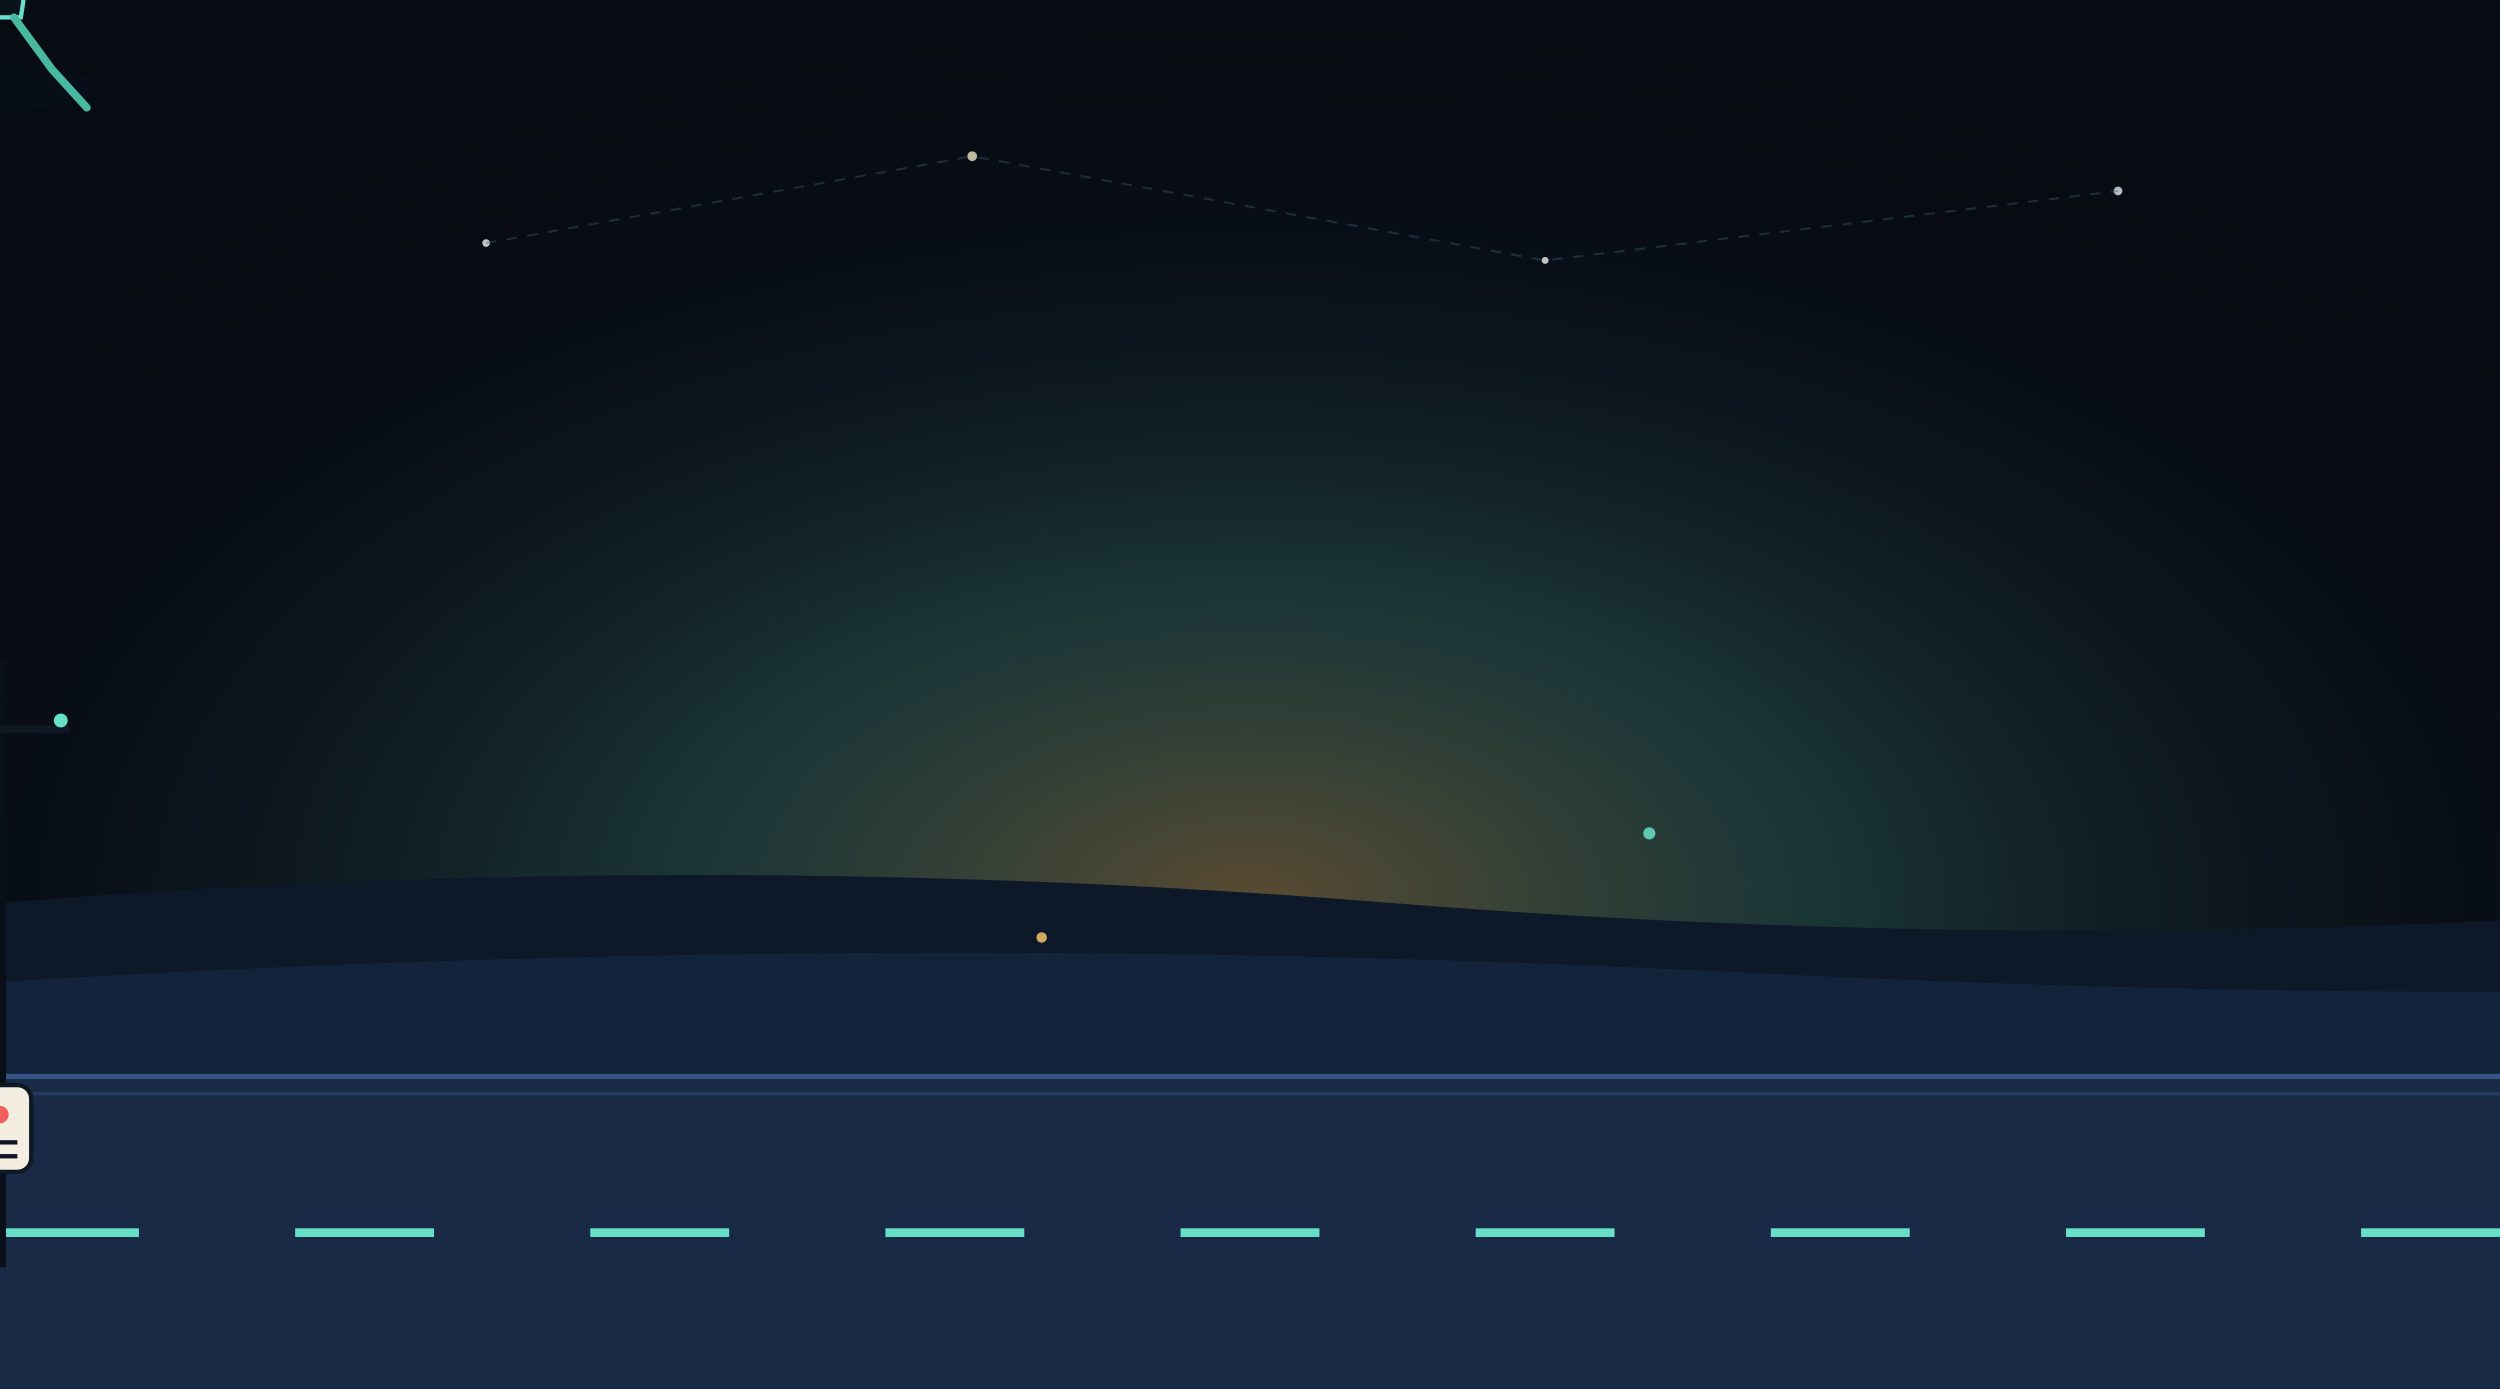
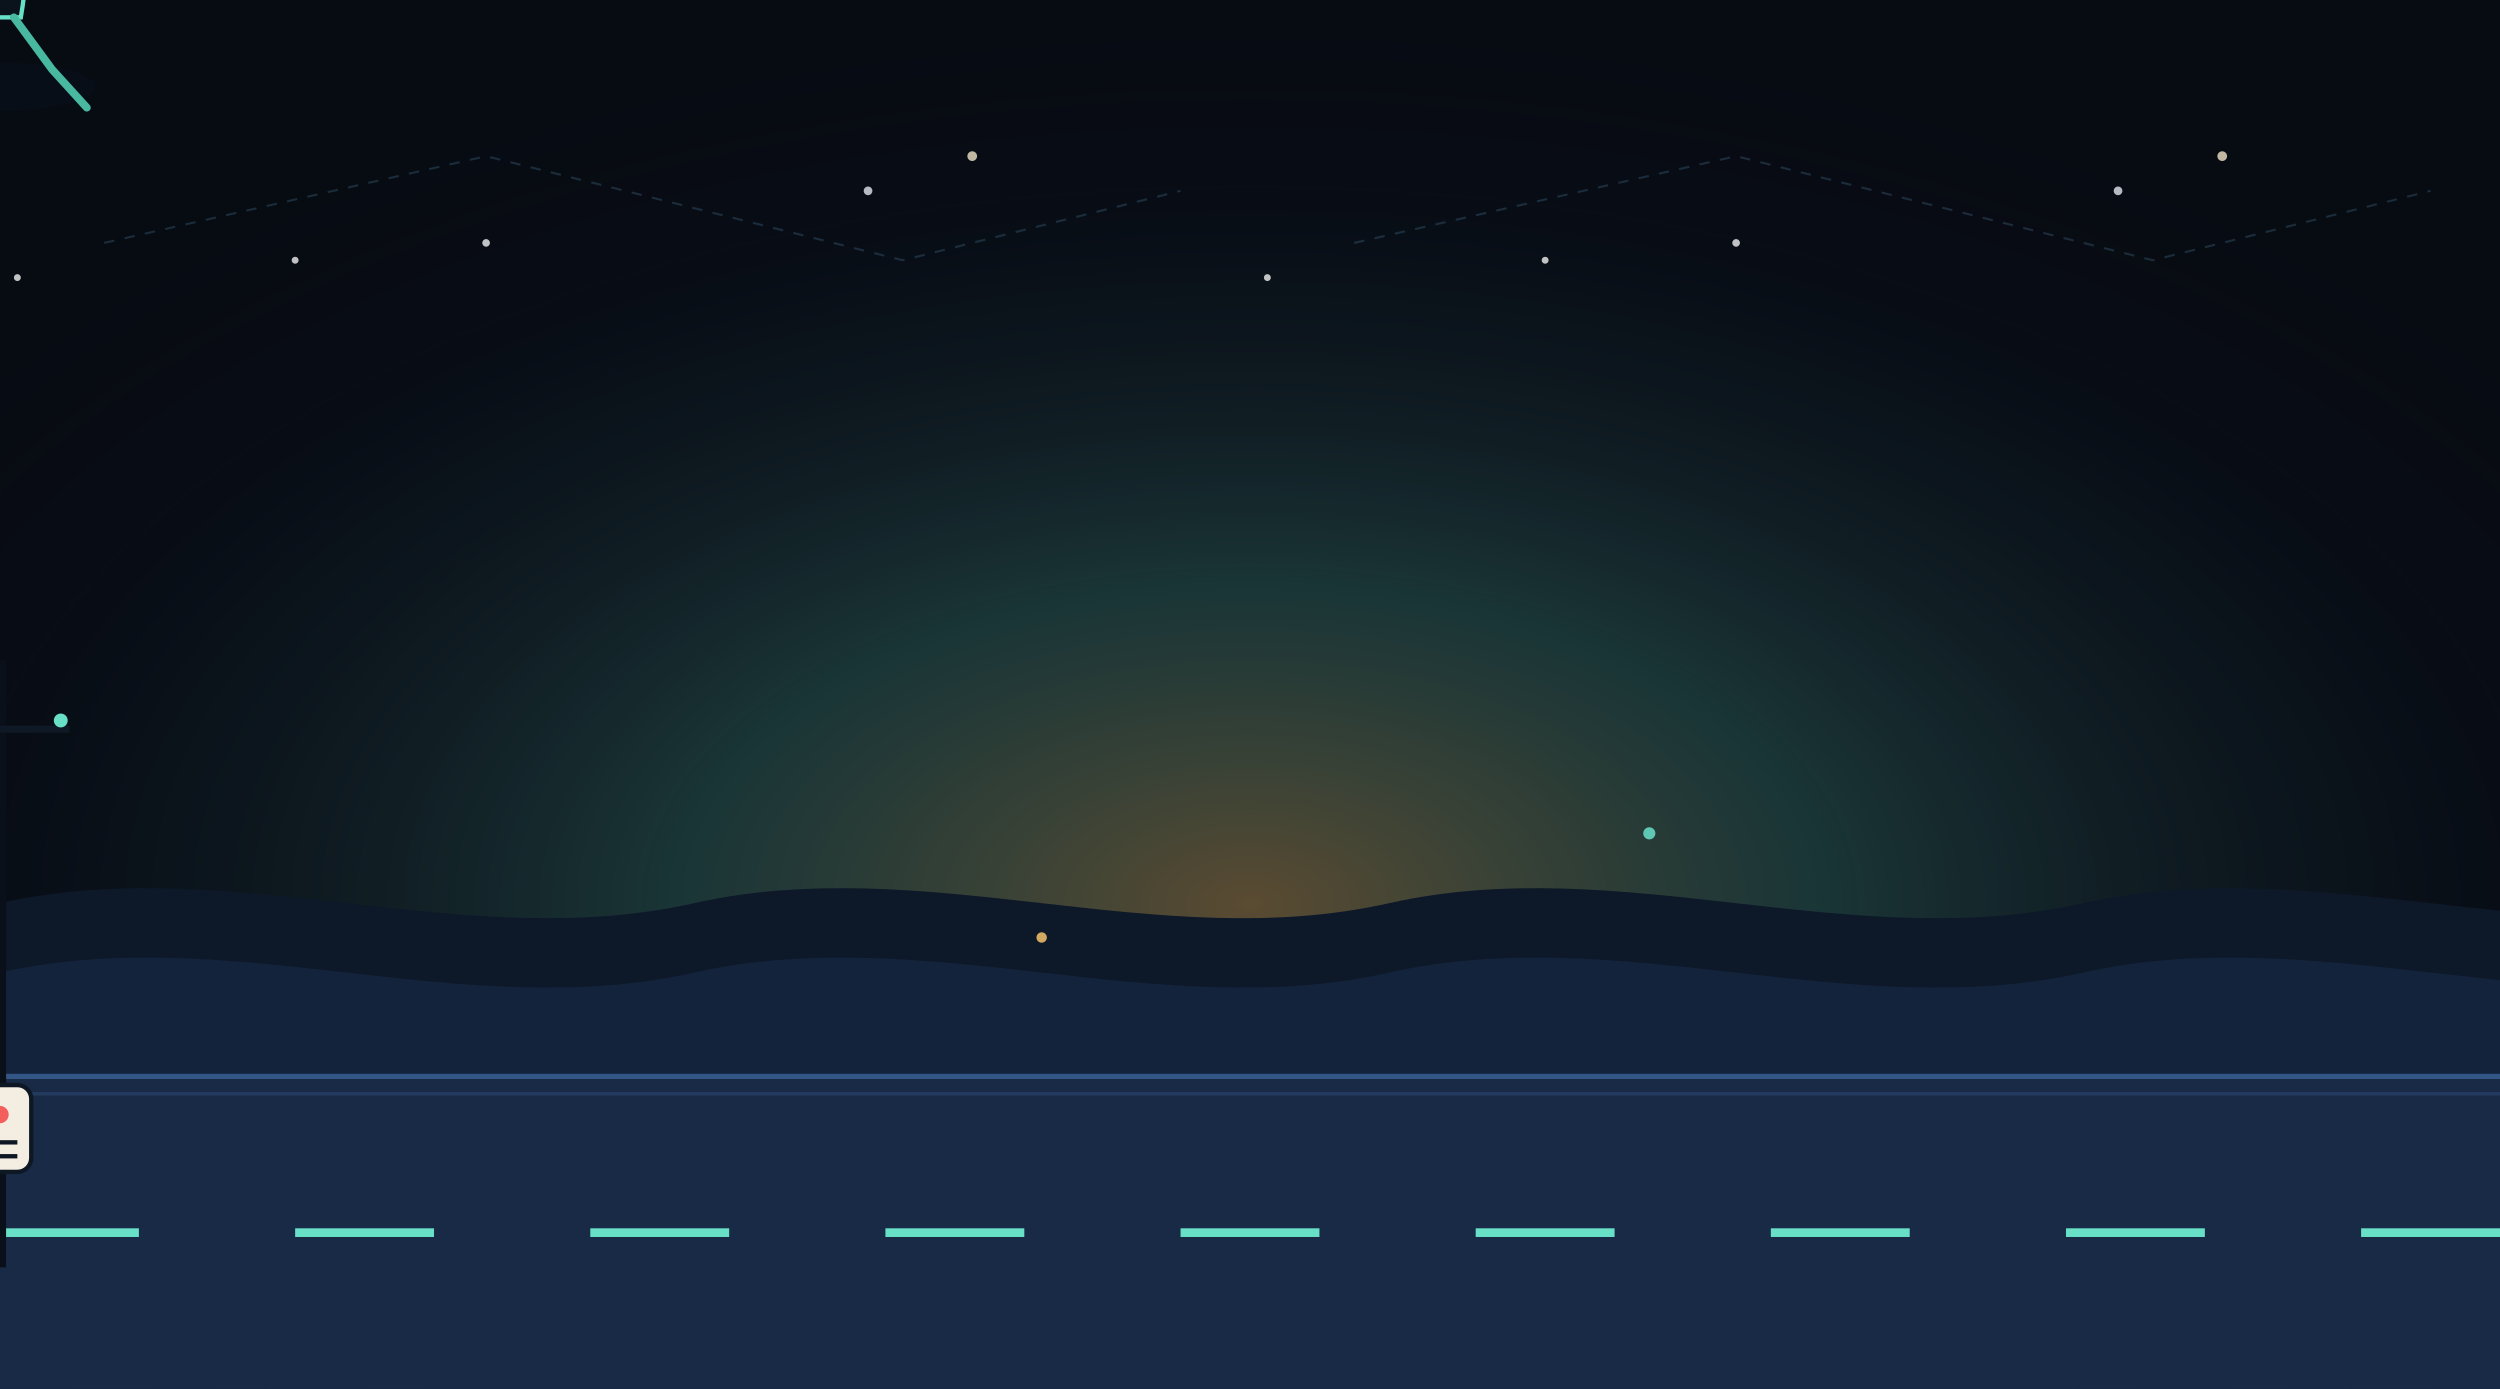
<svg xmlns="http://www.w3.org/2000/svg" viewBox="0 0 1440 800" preserveAspectRatio="xMidYMid slice">
  <defs>
    <radialGradient id="running-dawn-glow" cx="0.5" cy="0.65" r="0.65">
      <stop offset="0%" stop-color="#f5c26b" stop-opacity="0.35" />
      <stop offset="35%" stop-color="#5ec9b5" stop-opacity="0.22" />
      <stop offset="75%" stop-color="#16253d" stop-opacity="0.1" />
      <stop offset="100%" stop-color="#080c14" stop-opacity="0" />
    </radialGradient>
    <g id="road-mile-marker">
      <rect x="-18" y="-35" width="36" height="50" rx="8" fill="#f4ede1" stroke="#0e1724" stroke-width="2.5" />
      <circle cx="0" cy="-18" r="5" fill="#f25f5c" />
      <line x1="-10" y1="-2" x2="10" y2="-2" stroke="#0e1724" stroke-width="2.5" />
      <line x1="-10" y1="6" x2="10" y2="6" stroke="#0e1724" stroke-width="2.5" />
    </g>
    <g id="road-pole">
      <line x1="0" y1="0" x2="0" y2="350" stroke="#0a101a" stroke-width="7" />
      <line x1="-40" y1="40" x2="40" y2="40" stroke="#0f1926" stroke-width="4" />
      <circle cx="-35" cy="35" r="4" fill="#68e0c8" />
      <circle cx="35" cy="35" r="4" fill="#68e0c8" />
    </g>
+     <pattern id="star-loop" patternUnits="userSpaceOnUse" width="720" height="800" y="0">
+       <circle cx="280.0" cy="140" r="2.2" fill="#ffffff" />
+       <circle cx="560.0" cy="90" r="2.8" fill="#fdf2d0" />
+       <circle cx="170.0" cy="150" r="2" fill="#ffffff" />
+       <circle cx="500.0" cy="110" r="2.5" fill="#eef6fc" />
+       <circle cx="10.0" cy="160" r="2" fill="#ffffff" />
+       <path d="M60 140 L280 90 L520 150 L680 110" stroke="#487899" stroke-width="1.2" stroke-dasharray="6 6" fill="none" opacity=".4" />
+       <animateTransform attributeName="patternTransform" values="0 0; -720 0" dur="12s" repeatCount="indefinite" calcMode="linear" type="translate" />
+     </pattern>
+     <pattern id="hill-loop-0" patternUnits="userSpaceOnUse" width="800" height="800" y="0">
+       <path d="M0 520 C133.333 490 266.667 550 400 520 C533.333 490 666.667 550 800 520 L800 800 L0 800 Z" fill="#0d1829" />
+       <animateTransform attributeName="patternTransform" values="0 0; -800 0" dur="10s" repeatCount="indefinite" calcMode="linear" type="translate" />
+     </pattern>
+     <pattern id="hill-loop-1" patternUnits="userSpaceOnUse" width="800" height="800" y="0">
+       <path d="M0 560 C133.333 530 266.667 590 400 560 C533.333 530 666.667 590 800 560 L800 800 L0 800 Z" fill="#13233b" />
+       <animateTransform attributeName="patternTransform" values="0 0; -800 0" dur="8s" repeatCount="indefinite" calcMode="linear" type="translate" />
+     </pattern>
  </defs>
  <rect width="1440" height="800" fill="#070b12" />
  <rect width="1440" height="800" fill="url(#running-dawn-glow)" />
  <g opacity="0.75">
-     <animateTransform attributeName="transform" type="translate" values="150 0; -350 0" dur="12s" repeatCount="indefinite" calcMode="linear" />
-     <circle cx="280" cy="140" r="2.2" fill="#ffffff" />
-     <circle cx="560" cy="90" r="2.8" fill="#fdf2d0" />
-     <circle cx="890" cy="150" r="2" fill="#ffffff" />
-     <circle cx="1220" cy="110" r="2.5" fill="#eef6fc" />
-     <circle cx="1450" cy="160" r="2" fill="#ffffff" />
-     <path d="M280 140 L560 90 L890 150 L1220 110" stroke="#487899" stroke-width="1.2" stroke-dasharray="6 6" fill="none" opacity="0.4" />
+     <rect x="0" y="0" width="1440" height="800" fill="url(#star-loop)" />
  </g>
  <g id="distant-hills">
-     <path d="M-200 540 Q300 480 800 520 T1800 500 T2400 530 L2400 800 L-200 800 Z" fill="#0d1829">
-       <animateTransform attributeName="transform" type="translate" values="100 0; -400 0" dur="10s" repeatCount="indefinite" calcMode="linear" />
-     </path>
-     <path d="M-200 580 Q400 530 1000 560 T2000 540 T2400 570 L2400 800 L-200 800 Z" fill="#13233b">
-       <animateTransform attributeName="transform" type="translate" values="150 0; -600 0" dur="8s" repeatCount="indefinite" calcMode="linear" />
-     </path>
+     <g>
+       <rect x="0" y="0" width="1440" height="800" fill="url(#hill-loop-0)" />
+     </g>
+     <g>
+       <rect x="0" y="0" width="1440" height="800" fill="url(#hill-loop-1)" />
+     </g>
  </g>
  <g id="highway-ground">
    <polygon points="0,620 1440,620 1440,800 0,800" fill="#182a45" />
    <line x1="0" y1="620" x2="1440" y2="620" stroke="#335687" stroke-width="3" />
    <line x1="0" y1="630" x2="1440" y2="630" stroke="#223b5e" stroke-width="2" />
    <g transform="translate(0, 710)">
      <line x1="0" y1="0" x2="1600" y2="0" stroke="#68e0c8" stroke-width="5" stroke-dasharray="80 90">
        <animate attributeName="stroke-dashoffset" values="0; 170" dur="0.8s" repeatCount="indefinite" calcMode="linear" />
      </line>
    </g>
  </g>
  <g id="speed-roadside">
    <g>
      <use href="#road-pole" x="0" y="380" />
      <animateTransform attributeName="transform" type="translate" values="1600 0; -200 0" dur="2.2s" repeatCount="indefinite" calcMode="linear" />
    </g>
    <g>
      <use href="#road-mile-marker" x="0" y="660" />
      <animateTransform attributeName="transform" type="translate" values="1700 0; -150 0" dur="2.2s" begin="-1.1s" repeatCount="indefinite" calcMode="linear" />
    </g>
  </g>
  <g id="shitty-proud-walker">
    <animateTransform attributeName="transform" type="translate" values="-240 540; 1680 540" dur="7s" repeatCount="indefinite" calcMode="linear" />
    <g>
      <animateTransform attributeName="transform" type="translate" values="0 0; 0 -15; 0 0; 0 -15; 0 0" dur="1.4s" repeatCount="indefinite" calcMode="spline" keySplines="0.4 0 0.2 1;0.4 0 0.2 1;0.4 0 0.2 1;0.4 0 0.2 1" />
      <ellipse cx="0" cy="50" rx="55" ry="14" fill="#080e17" opacity="0.85" />
      <path d="M-12 10 C-18 -25 -14 -70 4 -115 C18 -70 18 -25 12 10 Z" fill="#0a121c" stroke="#68e0c8" stroke-width="2.5" />
      <circle cx="8" cy="-135" r="18" fill="#0a121c" stroke="#68e0c8" stroke-width="2.5" />
      <path d="M-8 10 L-35 45 L-12 65" stroke="#68e0c8" stroke-width="4.5" stroke-linecap="round" fill="none">
-         <animate attributeName="d" values="M-8 10 L-35 45 L-12 65; M-8 10 L30 40 L50 62; M-8 10 L-35 45 L-12 65" dur="0.7s" repeatCount="indefinite" />
+         <animate attributeName="d" values="M-8 10 L-35 45 L-12 65;M-8 10 L-35 45 L-12 65;M-8 10 L30 40 L50 62;M-8 10 L18 38 L25 48;M-8 10 L-35 45 L-12 65" dur="0.7s" repeatCount="indefinite" keyTimes="0;.18;.5;.75;1" calcMode="spline" keySplines="0 0 1 1;.4 0 .6 1;0 0 .3 1;.5 0 1 1" />
      </path>
      <path d="M8 10 L30 40 L50 62" stroke="#48b8a0" stroke-width="4.5" stroke-linecap="round" fill="none">
-         <animate attributeName="d" values="M8 10 L30 40 L50 62; M8 10 L-35 45 L-12 65; M8 10 L30 40 L50 62" dur="0.7s" repeatCount="indefinite" />
+         <animate attributeName="d" values="M8 10 L30 40 L50 62;M8 10 L30 40 L50 62;M8 10 L-35 45 L-12 65;M8 10 L-18 38 L-25 48;M8 10 L30 40 L50 62" dur="0.7s" repeatCount="indefinite" keyTimes="0;.18;.5;.75;1" calcMode="spline" keySplines="0 0 1 1;.4 0 .6 1;0 0 .3 1;.5 0 1 1" />
      </path>
      <path d="M-6 -80 L-35 -50 L-45 -20" stroke="#68e0c8" stroke-width="3" stroke-linecap="round" fill="none">
        <animate attributeName="d" values="M-6 -80 L-35 -50 L-45 -20; M-6 -80 L35 -50 L45 -20; M-6 -80 L-35 -50 L-45 -20" dur="0.7s" repeatCount="indefinite" />
      </path>
      <path d="M6 -80 L35 -50 L45 -20" stroke="#48b8a0" stroke-width="3" stroke-linecap="round" fill="none">
        <animate attributeName="d" values="M6 -80 L35 -50 L45 -20; M6 -80 L-35 -50 L-45 -20; M6 -80 L35 -50 L45 -20" dur="0.7s" repeatCount="indefinite" />
      </path>
      <polygon points="45,-120 48,-110 58,-107 48,-104 45,-94 42,-104 32,-107 42,-110" fill="#ffd766">
        <animate attributeName="opacity" values="0.4;1;0.4" dur="1s" repeatCount="indefinite" />
      </polygon>
    </g>
  </g>
  <g opacity="0.85">
    <circle cx="600" cy="540" r="3" fill="#f5c26b">
      <animateTransform attributeName="transform" type="translate" values="200 0; -1200 -80" dur="2s" repeatCount="indefinite" calcMode="linear" />
+       <animate attributeName="opacity" values="0;1;1;0" dur="2s" repeatCount="indefinite" keyTimes="0;.08;.92;1" />
    </circle>
    <circle cx="950" cy="480" r="3.5" fill="#68e0c8">
      <animateTransform attributeName="transform" type="translate" values="200 0; -1300 -110" dur="1.7s" repeatCount="indefinite" calcMode="linear" />
+       <animate attributeName="opacity" values="0;1;1;0" dur="1.7s" repeatCount="indefinite" keyTimes="0;.08;.92;1" />
    </circle>
  </g>
</svg>
